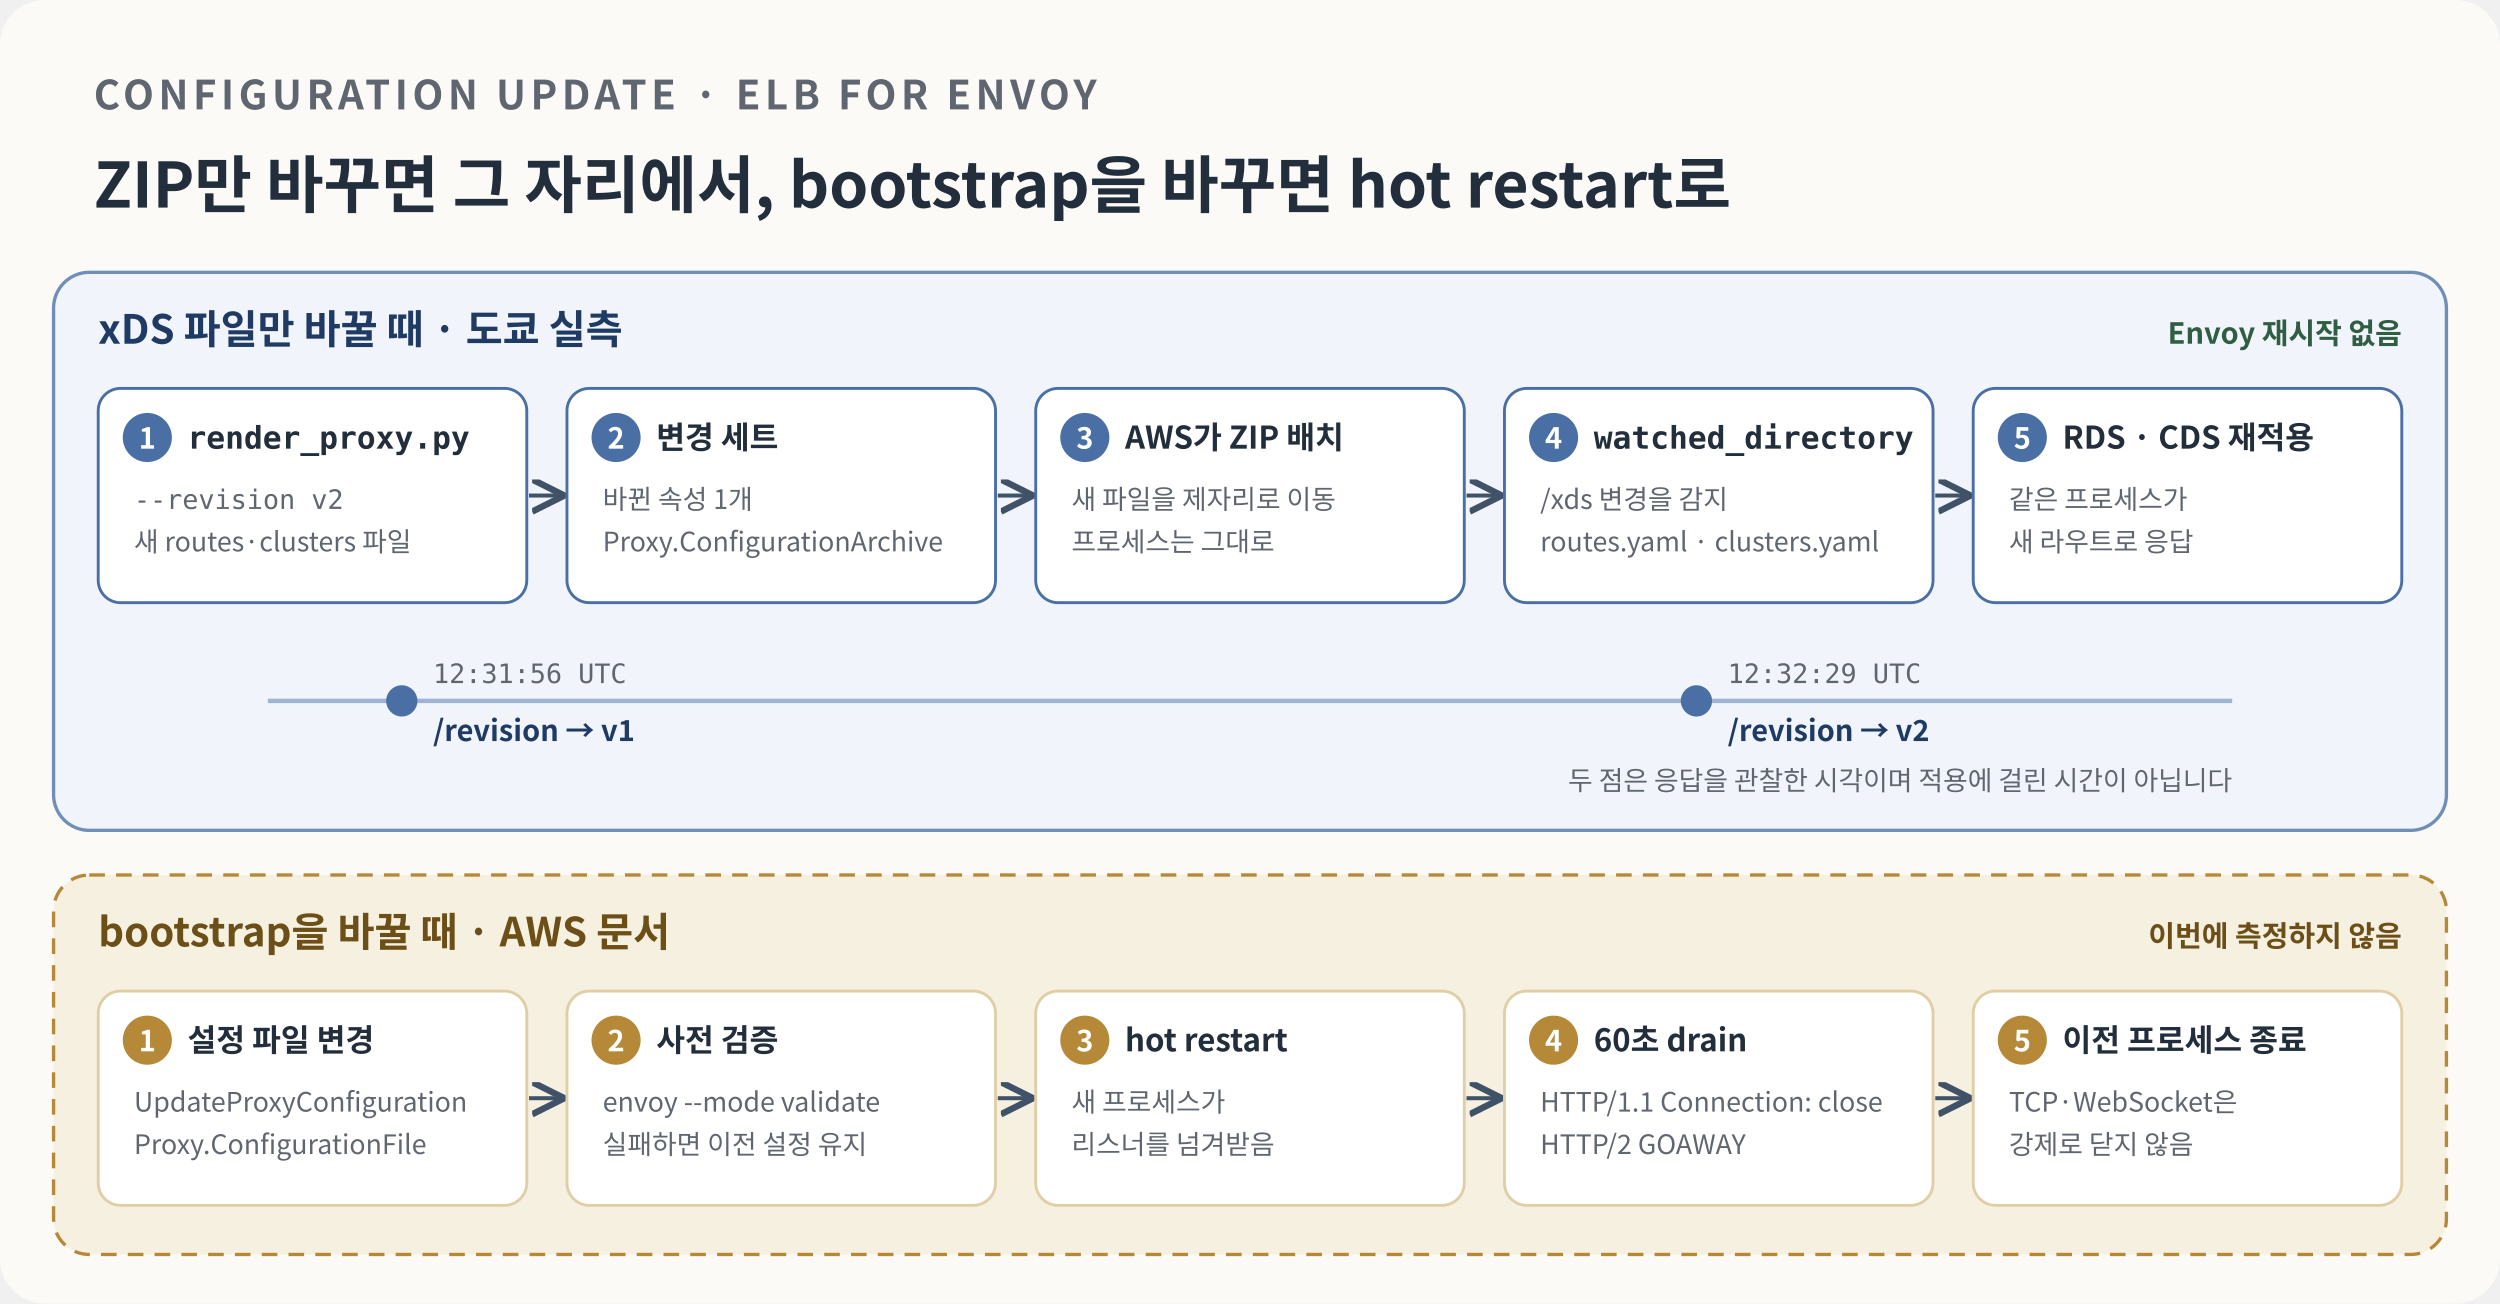
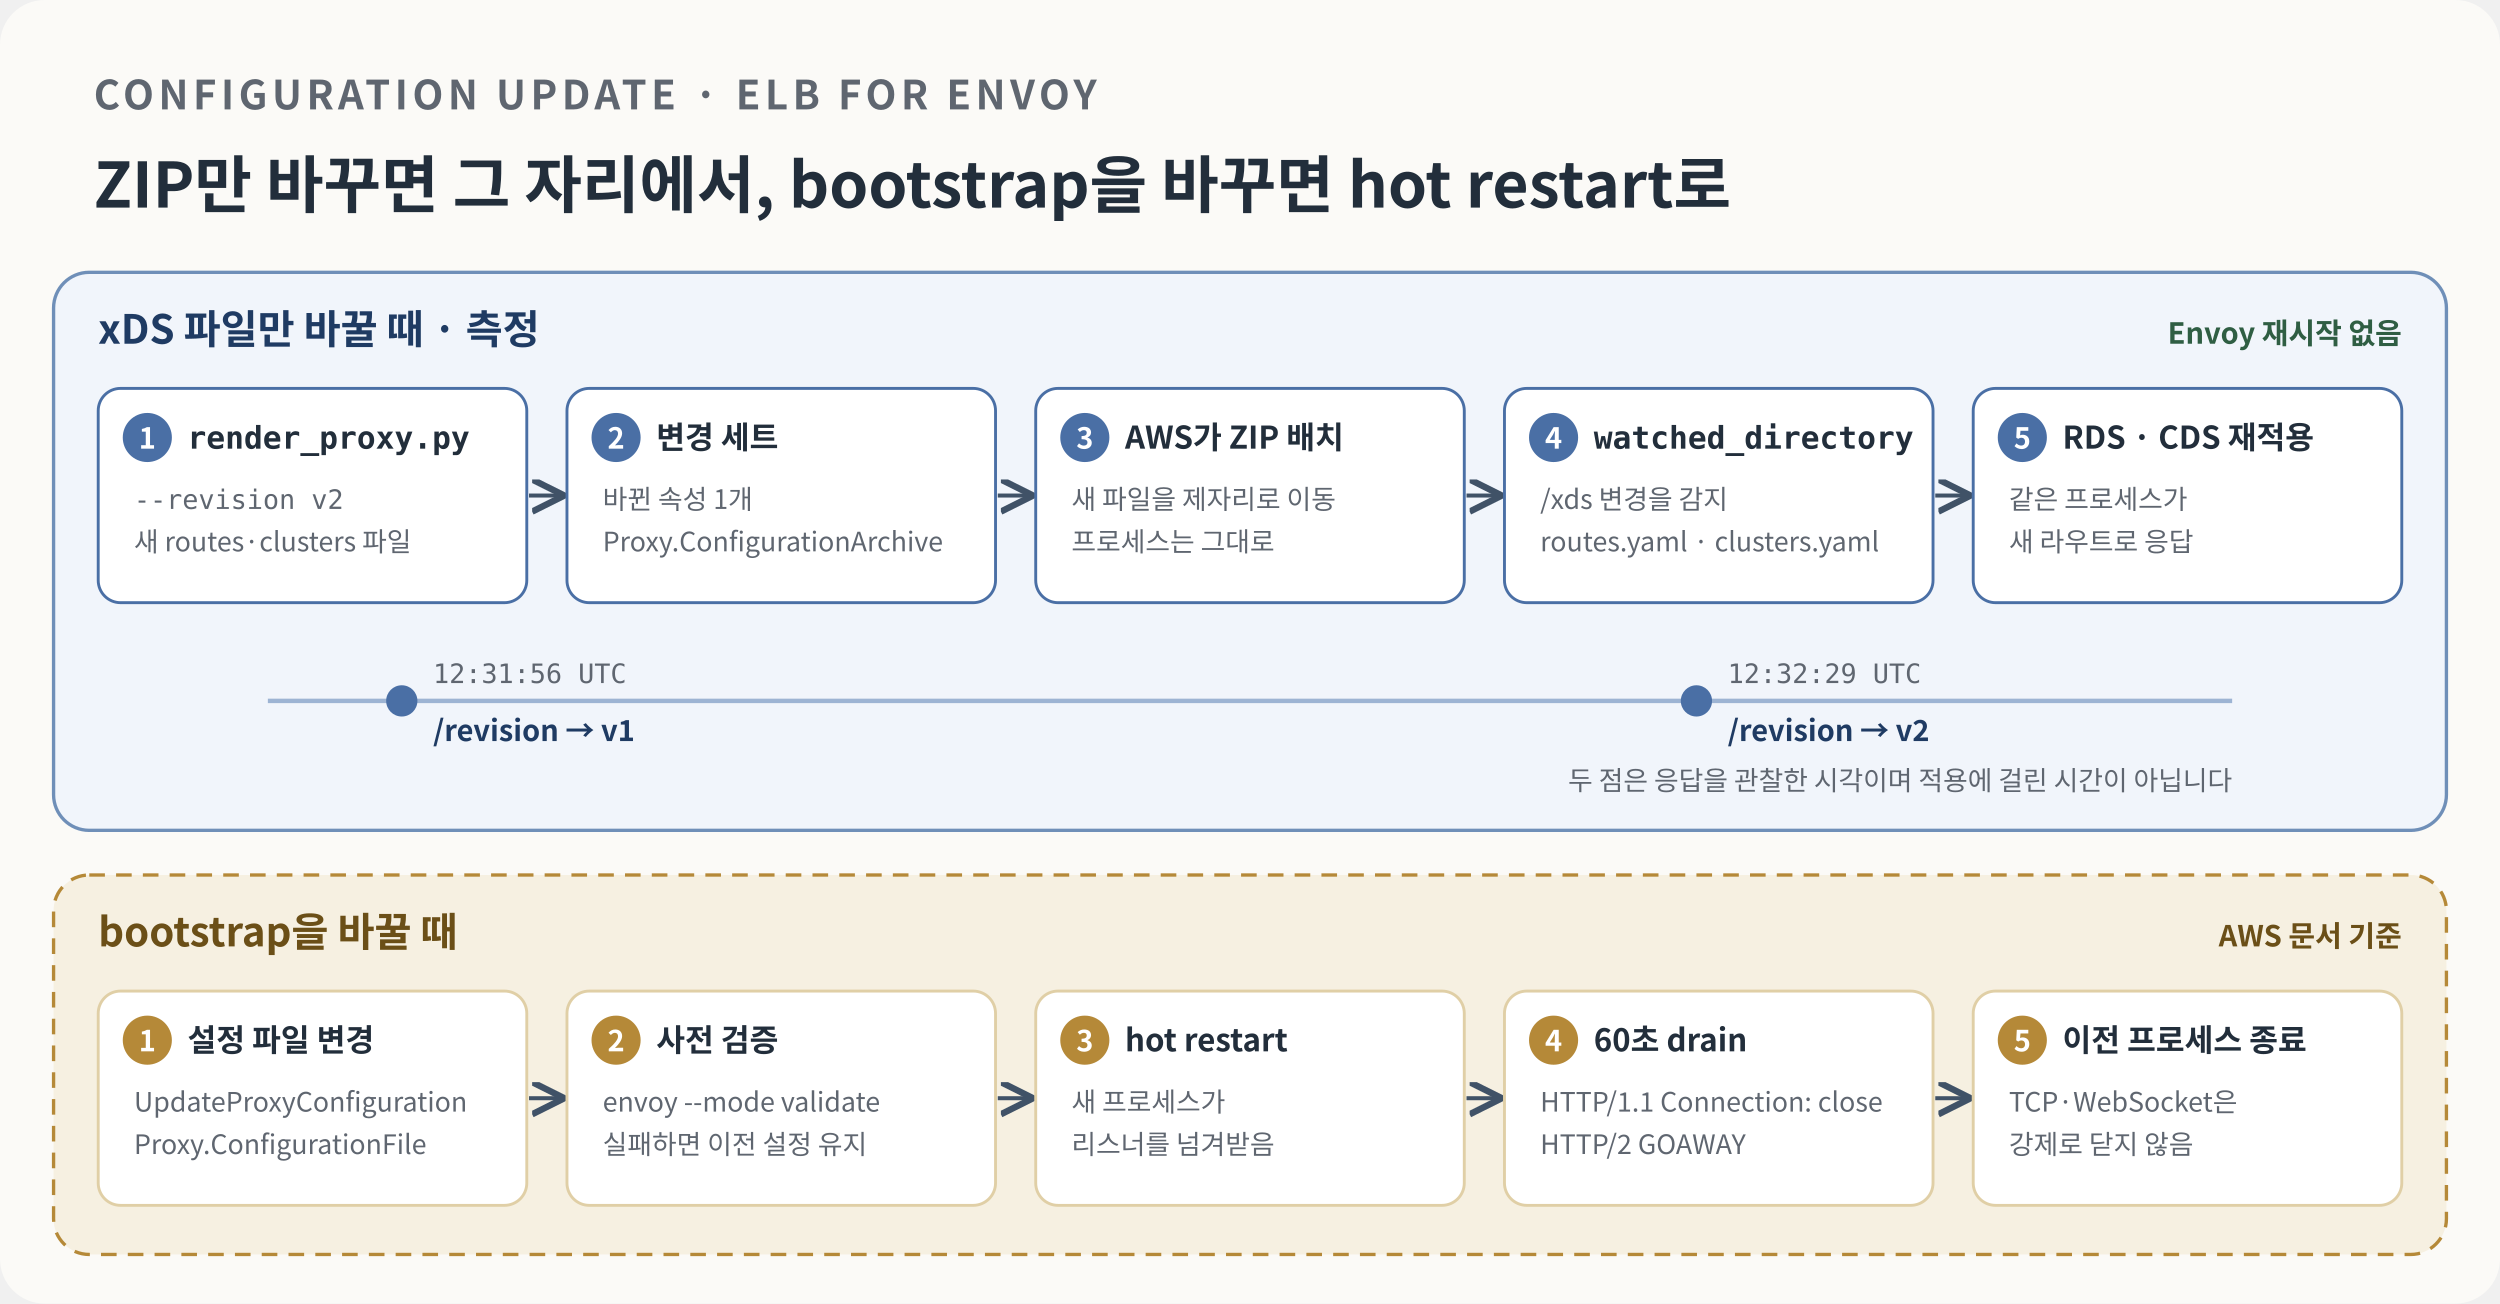
<svg xmlns="http://www.w3.org/2000/svg" width="1120" height="584" viewBox="0 0 1120 584" role="img" aria-labelledby="title desc">
  <defs>
    <marker id="arrow" markerWidth="10" markerHeight="10" refX="7" refY="4" orient="auto">
      <path d="M0 0 8 4 0 8" fill="none" stroke="#405267" stroke-width="1.6" />
    </marker>
    <marker id="arrow-ok" markerWidth="10" markerHeight="10" refX="7" refY="4" orient="auto">
      <path d="M0 0 8 4 0 8" fill="none" stroke="#4f8a68" stroke-width="1.6" />
    </marker>
    <marker id="arrow-bad" markerWidth="10" markerHeight="10" refX="7" refY="4" orient="auto">
      <path d="M0 0 8 4 0 8" fill="none" stroke="#b35a42" stroke-width="1.6" />
    </marker>
  </defs>
  <rect width="1120" height="584" rx="20" fill="#fbfaf7" />
  <g font-family="Noto Sans CJK KR, sans-serif">
    <text x="42" y="49" fill="#5f6670" font-size="18" font-weight="600" letter-spacing="2">CONFIGURATION UPDATE · ELB FOR ENVOY</text>
    <text x="42" y="93" fill="#222e3b" font-size="28" font-weight="700">ZIP만 바꾸면 그 자리에서, bootstrap을 바꾸면 hot restart로</text>
    <rect x="24" y="122" width="1072" height="250" rx="16" fill="#f1f5fb" stroke="#6f8fb8" stroke-width="1.5" />
-     <text x="44" y="154" fill="#1f3b63" font-size="18" font-weight="700">xDS 파일만 바꿀 때 · 도쿄 실측</text>
+     <text x="44" y="154" fill="#1f3b63" font-size="18" font-weight="700">xDS 파일만 바꿀 때 · 측정</text>
    <text x="1076" y="154" fill="#2f5e43" font-size="13" font-weight="700" text-anchor="end">Envoy 재시작 없음</text>
    <rect x="44" y="174" width="192" height="96" rx="10" fill="#ffffff" stroke="#4a6fa5" stroke-width="1.3" />
    <circle cx="66" cy="196" r="11" fill="#4a6fa5" />
    <text x="66" y="201" fill="#ffffff" font-size="13" font-weight="700" text-anchor="middle">1</text>
    <text x="84" y="201" fill="#222e3b" font-size="14" font-weight="700" font-family="Menlo, Consolas, monospace">render_proxy.py</text>
    <text x="60" y="228" fill="#5f6670" font-size="12" font-family="Menlo, Consolas, monospace">--revision v2</text>
    <text x="60" y="247" fill="#5f6670" font-size="12">새 routes·clusters 파일</text>
    <path d="M237 222 L251 222" stroke="#405267" stroke-width="1.8" fill="none" marker-end="url(#arrow)" />
    <rect x="254" y="174" width="192" height="96" rx="10" fill="#ffffff" stroke="#4a6fa5" stroke-width="1.3" />
    <circle cx="276" cy="196" r="11" fill="#4a6fa5" />
    <text x="276" y="201" fill="#ffffff" font-size="13" font-weight="700" text-anchor="middle">2</text>
    <text x="294" y="201" fill="#222e3b" font-size="14" font-weight="700">변경 세트</text>
    <text x="270" y="228" fill="#5f6670" font-size="12">바뀐 속성 1개</text>
    <text x="270" y="247" fill="#5f6670" font-size="12">Proxy.ConfigurationArchive</text>
    <path d="M447 222 L461 222" stroke="#405267" stroke-width="1.8" fill="none" marker-end="url(#arrow)" />
    <rect x="464" y="174" width="192" height="96" rx="10" fill="#ffffff" stroke="#4a6fa5" stroke-width="1.3" />
    <circle cx="486" cy="196" r="11" fill="#4a6fa5" />
    <text x="486" y="201" fill="#ffffff" font-size="13" font-weight="700" text-anchor="middle">3</text>
    <text x="504" y="201" fill="#222e3b" font-size="14" font-weight="700">AWS가 ZIP 배치</text>
    <text x="480" y="228" fill="#5f6670" font-size="12">새 파일을 제자리로 이동</text>
    <text x="480" y="247" fill="#5f6670" font-size="12">프로세스는 그대로</text>
    <path d="M657 222 L671 222" stroke="#405267" stroke-width="1.8" fill="none" marker-end="url(#arrow)" />
    <rect x="674" y="174" width="192" height="96" rx="10" fill="#ffffff" stroke="#4a6fa5" stroke-width="1.3" />
    <circle cx="696" cy="196" r="11" fill="#4a6fa5" />
    <text x="696" y="201" fill="#ffffff" font-size="13" font-weight="700" text-anchor="middle">4</text>
    <text x="714" y="201" fill="#222e3b" font-size="14" font-weight="700" font-family="Menlo, Consolas, monospace">watched_directory</text>
    <text x="690" y="228" fill="#5f6670" font-size="12">/xds 변경을 감지</text>
    <text x="690" y="247" fill="#5f6670" font-size="12">routes.yaml · clusters.yaml</text>
    <path d="M867 222 L881 222" stroke="#405267" stroke-width="1.8" fill="none" marker-end="url(#arrow)" />
    <rect x="884" y="174" width="192" height="96" rx="10" fill="#ffffff" stroke="#4a6fa5" stroke-width="1.3" />
    <circle cx="906" cy="196" r="11" fill="#4a6fa5" />
    <text x="906" y="201" fill="#ffffff" font-size="13" font-weight="700" text-anchor="middle">5</text>
    <text x="924" y="201" fill="#222e3b" font-size="14" font-weight="700">RDS · CDS 재적용</text>
    <text x="900" y="228" fill="#5f6670" font-size="12">같은 프로세스가</text>
    <text x="900" y="247" fill="#5f6670" font-size="12">새 라우트로 응답</text>
    <path d="M120 314 L1000 314" stroke="#9db4d3" stroke-width="2" />
    <circle cx="180" cy="314" r="7" fill="#4a6fa5" />
    <text x="194" y="306" fill="#5f6670" font-size="12" font-family="Menlo, Consolas, monospace">12:31:56 UTC</text>
    <text x="194" y="332" fill="#1f3b63" font-size="13" font-weight="700">/revision → v1</text>
    <circle cx="760" cy="314" r="7" fill="#4a6fa5" />
    <text x="774" y="306" fill="#5f6670" font-size="12" font-family="Menlo, Consolas, monospace">12:32:29 UTC</text>
    <text x="774" y="332" fill="#1f3b63" font-size="13" font-weight="700">/revision → v2</text>
    <text x="1000" y="354" fill="#5f6670" font-size="12" text-anchor="end">두 점은 응답을 관찰한 시각이며 적용에 걸린 시간이 아닙니다</text>
    <rect x="24" y="392" width="1072" height="170" rx="16" fill="#f6f0e1" stroke="#b58938" stroke-width="1.5" stroke-dasharray="7 5" />
-     <text x="44" y="424" fill="#6b4f17" font-size="18" font-weight="700">bootstrap을 바꿀 때 · AWS 문서</text>
-     <text x="1076" y="424" fill="#6b4f17" font-size="13" font-weight="700" text-anchor="end">이번에 측정하지 않음</text>
+     <text x="44" y="424" fill="#6b4f17" font-size="18" font-weight="700">bootstrap을 바꿀 때</text>
+     <text x="1076" y="424" fill="#6b4f17" font-size="13" font-weight="700" text-anchor="end">AWS 문서 기준</text>
    <rect x="44" y="444" width="192" height="96" rx="10" fill="#ffffff" stroke="#e0cfa6" stroke-width="1.3" />
    <circle cx="66" cy="466" r="11" fill="#b58938" />
    <text x="66" y="471" fill="#ffffff" font-size="13" font-weight="700" text-anchor="middle">1</text>
    <text x="84" y="471" fill="#222e3b" font-size="14" font-weight="700">설정 파일 변경</text>
    <text x="60" y="498" fill="#5f6670" font-size="12">UpdateProxyConfiguration</text>
    <text x="60" y="517" fill="#5f6670" font-size="12">Proxy.ConfigurationFile</text>
    <path d="M237 492 L251 492" stroke="#405267" stroke-width="1.8" fill="none" marker-end="url(#arrow)" />
    <rect x="254" y="444" width="192" height="96" rx="10" fill="#ffffff" stroke="#e0cfa6" stroke-width="1.3" />
    <circle cx="276" cy="466" r="11" fill="#b58938" />
    <text x="276" y="471" fill="#ffffff" font-size="13" font-weight="700" text-anchor="middle">2</text>
    <text x="294" y="471" fill="#222e3b" font-size="14" font-weight="700">사전 검증</text>
    <text x="270" y="498" fill="#5f6670" font-size="12">envoy --mode validate</text>
    <text x="270" y="517" fill="#5f6670" font-size="12">실패하면 이전 설정 유지</text>
    <path d="M447 492 L461 492" stroke="#405267" stroke-width="1.8" fill="none" marker-end="url(#arrow)" />
    <rect x="464" y="444" width="192" height="96" rx="10" fill="#ffffff" stroke="#e0cfa6" stroke-width="1.3" />
    <circle cx="486" cy="466" r="11" fill="#b58938" />
    <text x="486" y="471" fill="#ffffff" font-size="13" font-weight="700" text-anchor="middle">3</text>
    <text x="504" y="471" fill="#222e3b" font-size="14" font-weight="700">hot restart</text>
    <text x="480" y="498" fill="#5f6670" font-size="12">새 프로세스가</text>
    <text x="480" y="517" fill="#5f6670" font-size="12">리스너를 넘겨받음</text>
    <path d="M657 492 L671 492" stroke="#405267" stroke-width="1.8" fill="none" marker-end="url(#arrow)" />
    <rect x="674" y="444" width="192" height="96" rx="10" fill="#ffffff" stroke="#e0cfa6" stroke-width="1.3" />
    <circle cx="696" cy="466" r="11" fill="#b58938" />
    <text x="696" y="471" fill="#ffffff" font-size="13" font-weight="700" text-anchor="middle">4</text>
    <text x="714" y="471" fill="#222e3b" font-size="14" font-weight="700">60초 drain</text>
    <text x="690" y="498" fill="#5f6670" font-size="12">HTTP/1.1 Connection: close</text>
    <text x="690" y="517" fill="#5f6670" font-size="12">HTTP/2 GOAWAY</text>
    <path d="M867 492 L881 492" stroke="#405267" stroke-width="1.8" fill="none" marker-end="url(#arrow)" />
    <rect x="884" y="444" width="192" height="96" rx="10" fill="#ffffff" stroke="#e0cfa6" stroke-width="1.3" />
    <circle cx="906" cy="466" r="11" fill="#b58938" />
    <text x="906" y="471" fill="#ffffff" font-size="13" font-weight="700" text-anchor="middle">5</text>
    <text x="924" y="471" fill="#222e3b" font-size="14" font-weight="700">이전 프로세스 종료</text>
    <text x="900" y="498" fill="#5f6670" font-size="12">TCP·WebSocket은</text>
    <text x="900" y="517" fill="#5f6670" font-size="12">강제로 닫지 않음</text>
  </g>
</svg>
